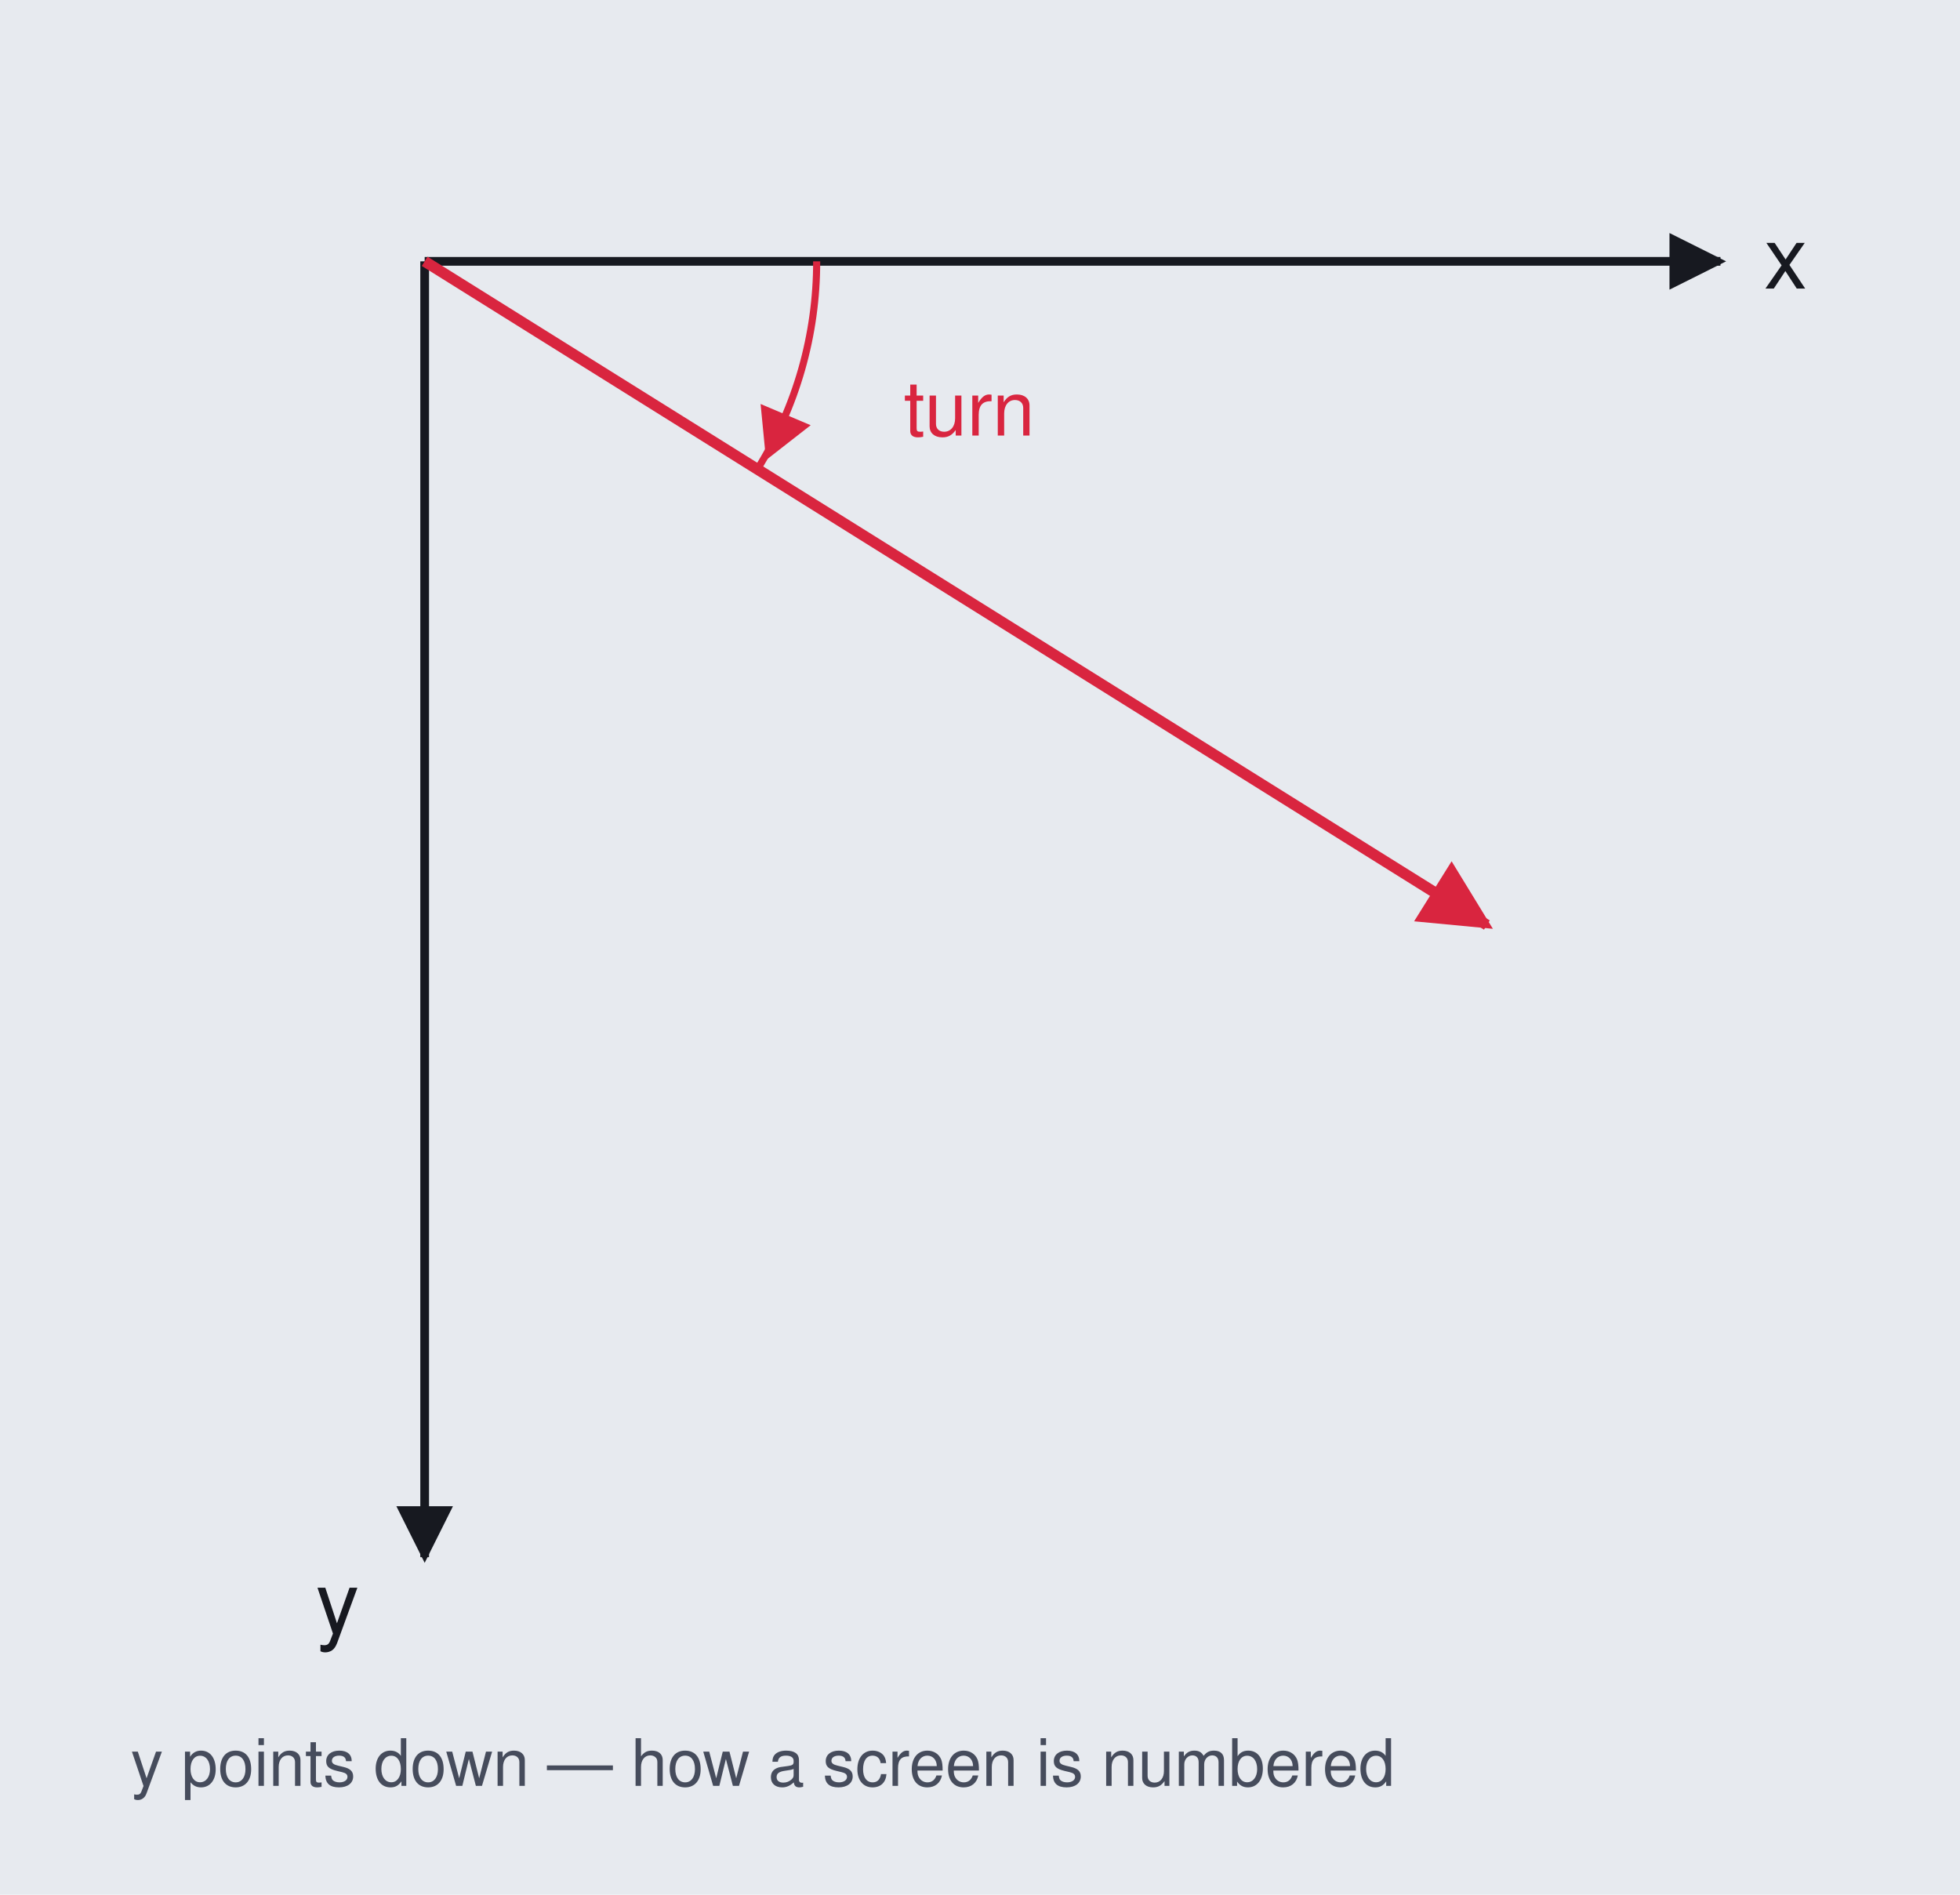
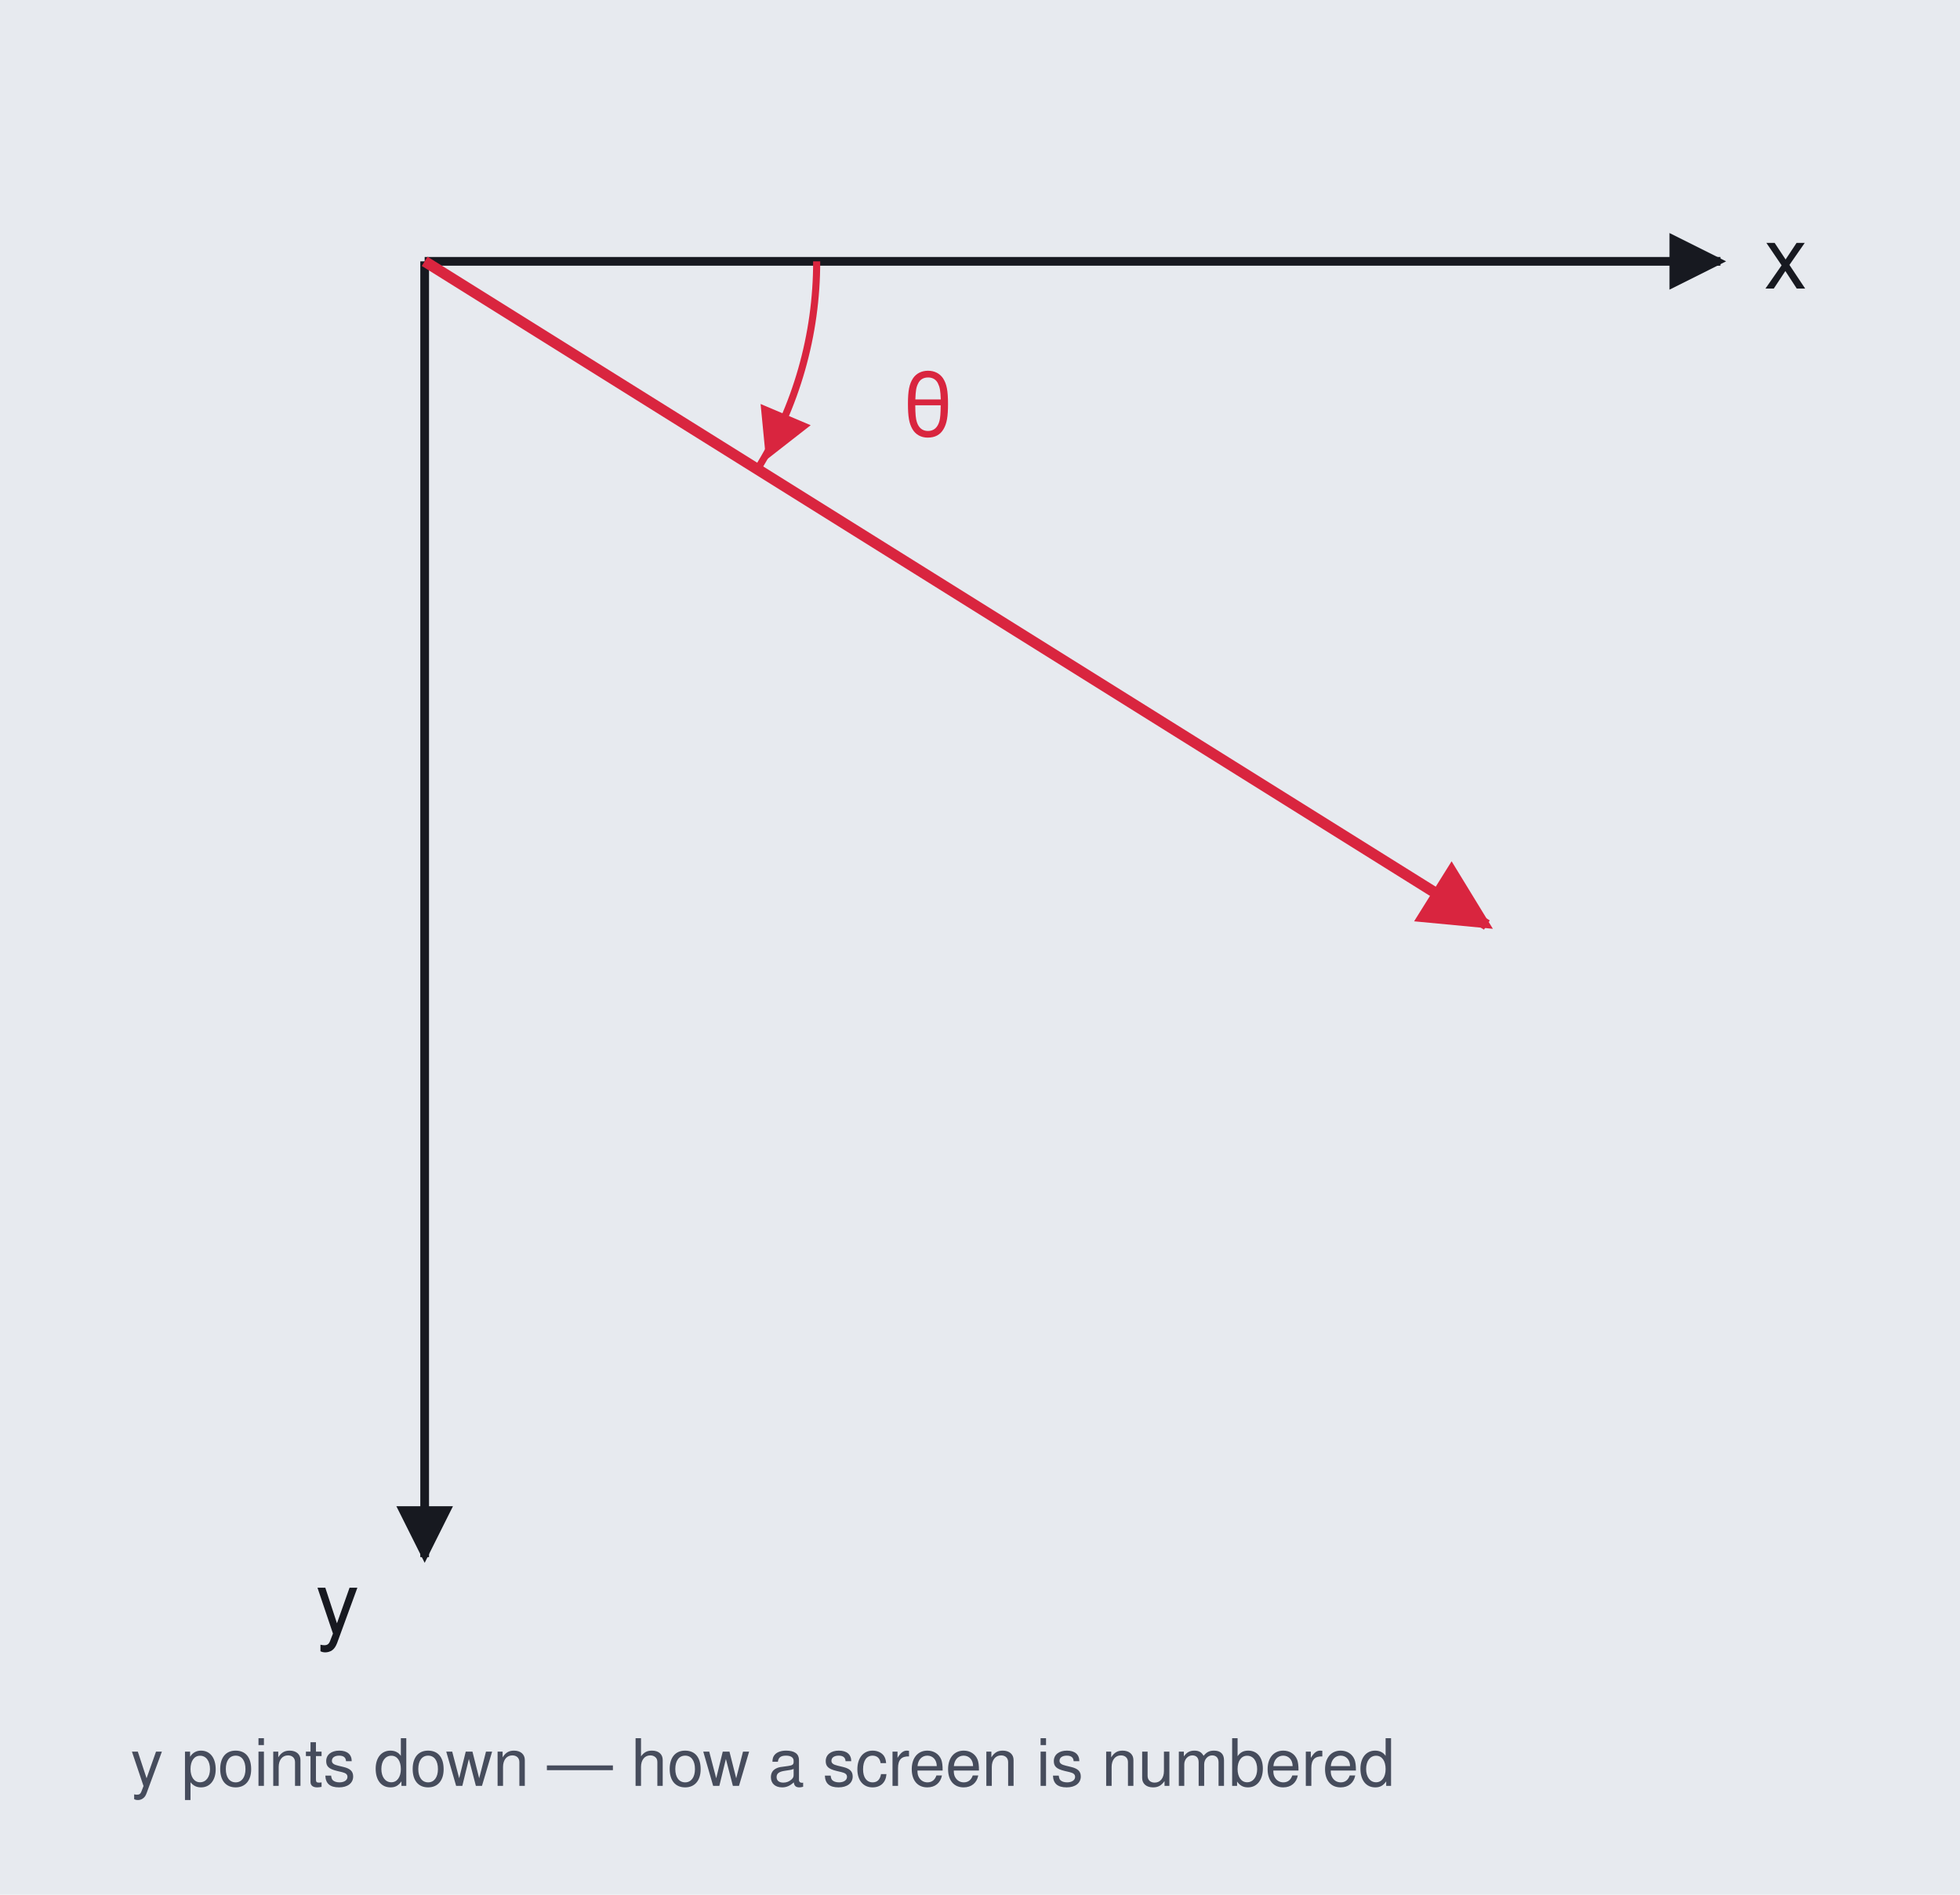
<svg xmlns="http://www.w3.org/2000/svg" viewBox="0 0 360 348" width="360" height="348" role="img">
  <rect width="360" height="348" fill="#e7eaef" />
  <defs>
    <marker id="cw-ink" viewBox="0 0 10 10" refX="9" refY="5" markerWidth="6.5" markerHeight="6.5" orient="auto">
      <path d="M0,0 L10,5 L0,10 z" fill="#171920" />
    </marker>
    <marker id="cw-coral" viewBox="0 0 10 10" refX="9" refY="5" markerWidth="6.5" markerHeight="6.5" orient="auto">
      <path d="M0,0 L10,5 L0,10 z" fill="#d9253f" />
    </marker>
    <marker id="cw-blue" viewBox="0 0 10 10" refX="9" refY="5" markerWidth="6.5" markerHeight="6.5" orient="auto">
      <path d="M0,0 L10,5 L0,10 z" fill="#3c00f7" />
    </marker>
  </defs>
  <line x1="78.0" y1="48.0" x2="316.0" y2="48.0" stroke="#171920" stroke-width="1.6" fill="none" marker-end="url(#cw-ink)" />
  <line x1="78.0" y1="48.0" x2="78.0" y2="286.0" stroke="#171920" stroke-width="1.6" fill="none" marker-end="url(#cw-ink)" />
  <line x1="78.0" y1="48.0" x2="273.1" y2="169.9" stroke="#d9253f" stroke-width="2" fill="none" marker-end="url(#cw-coral)" />
  <path d="M150.0,48.0 A72.0,72.0 0 0 1 139.1,86.2" fill="none" stroke="#d9253f" stroke-width="1.3" />
  <polygon points="140.7,84.5 148.9,78.1 139.7,74.2" fill="#d9253f" />
  <text x="324.0" y="53.0" font-family="ui-monospace, GeistMonoVariableVF, Helvetica, monospace" font-size="16" fill="#171920" text-anchor="start">x</text>
  <text x="58.0" y="300.0" font-family="ui-monospace, GeistMonoVariableVF, Helvetica, monospace" font-size="16" fill="#171920" text-anchor="start">y</text>
-   <text x="166.0" y="80.0" font-family="ui-monospace, GeistMonoVariableVF, Helvetica, monospace" font-size="14" fill="#d9253f" text-anchor="start">turn</text>
+   <text x="166.0" y="80.0" font-family="ui-monospace, GeistMonoVariableVF, Helvetica, monospace" font-size="16" fill="#d9253f" text-anchor="start">θ</text>
  <text x="24.0" y="328.0" font-family="ui-monospace, GeistMonoVariableVF, Helvetica, monospace" font-size="12" fill="#464c5c" text-anchor="start">y points down — how a screen is numbered</text>
</svg>
